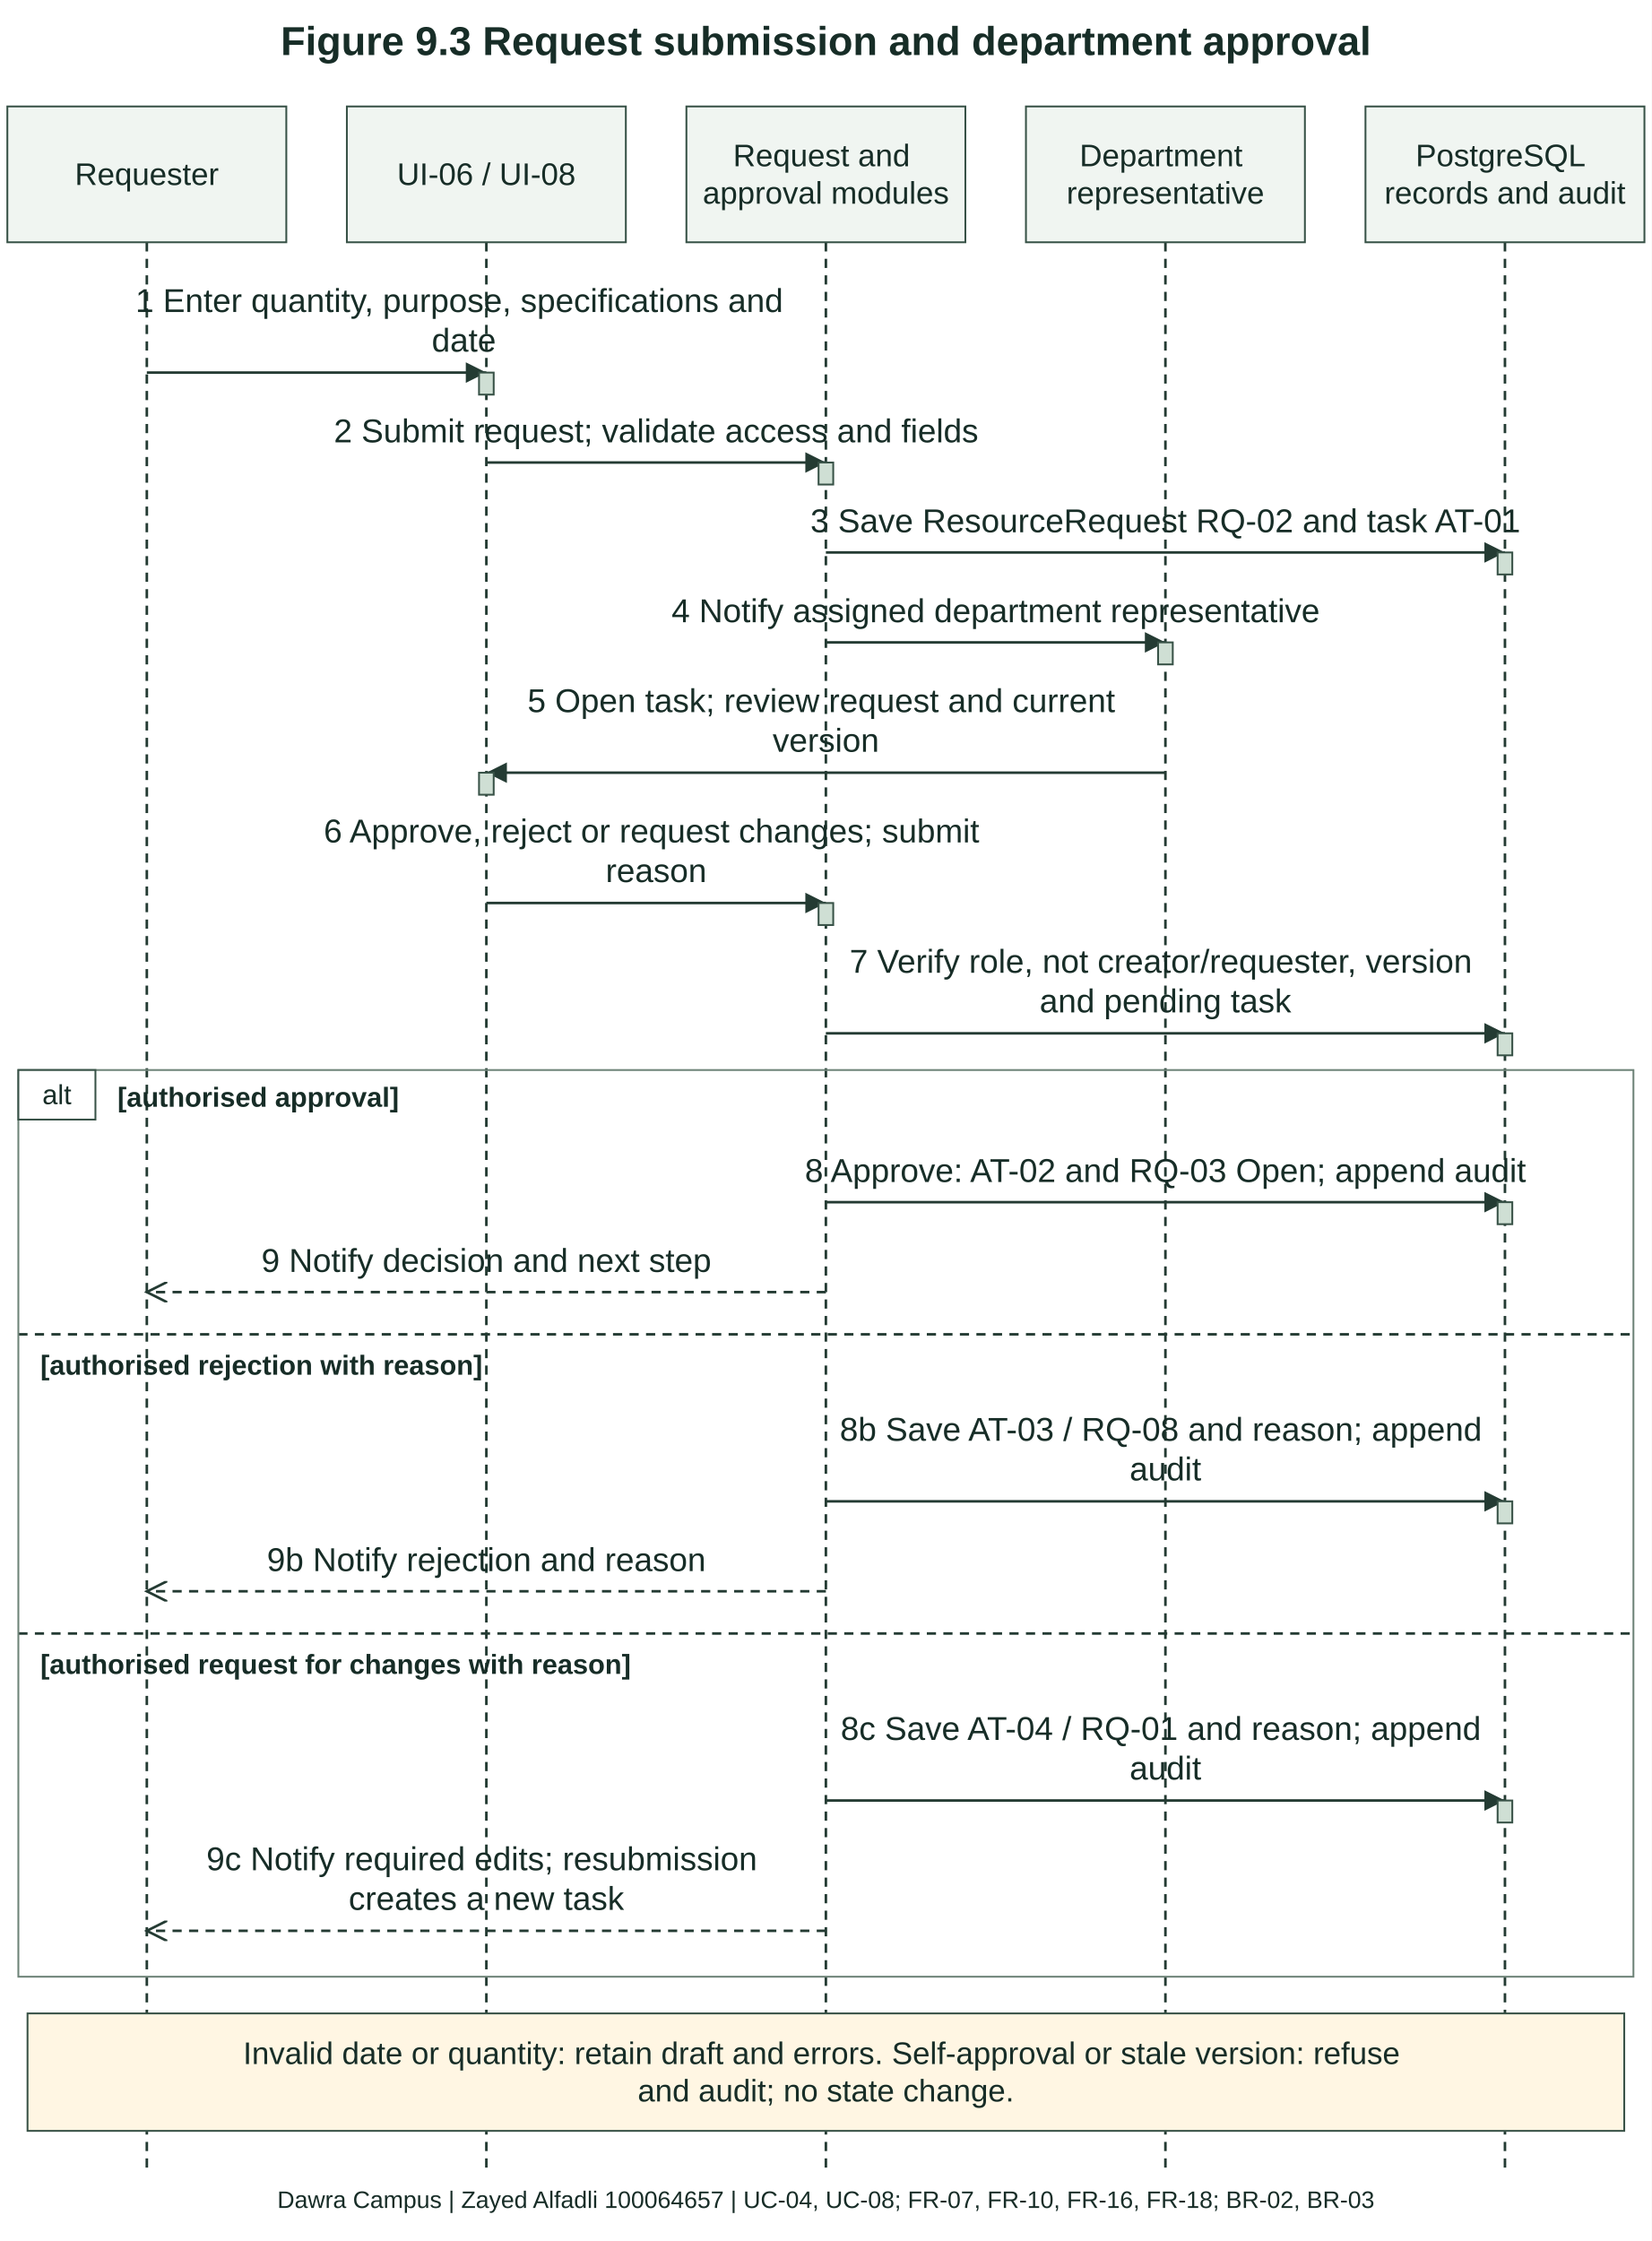
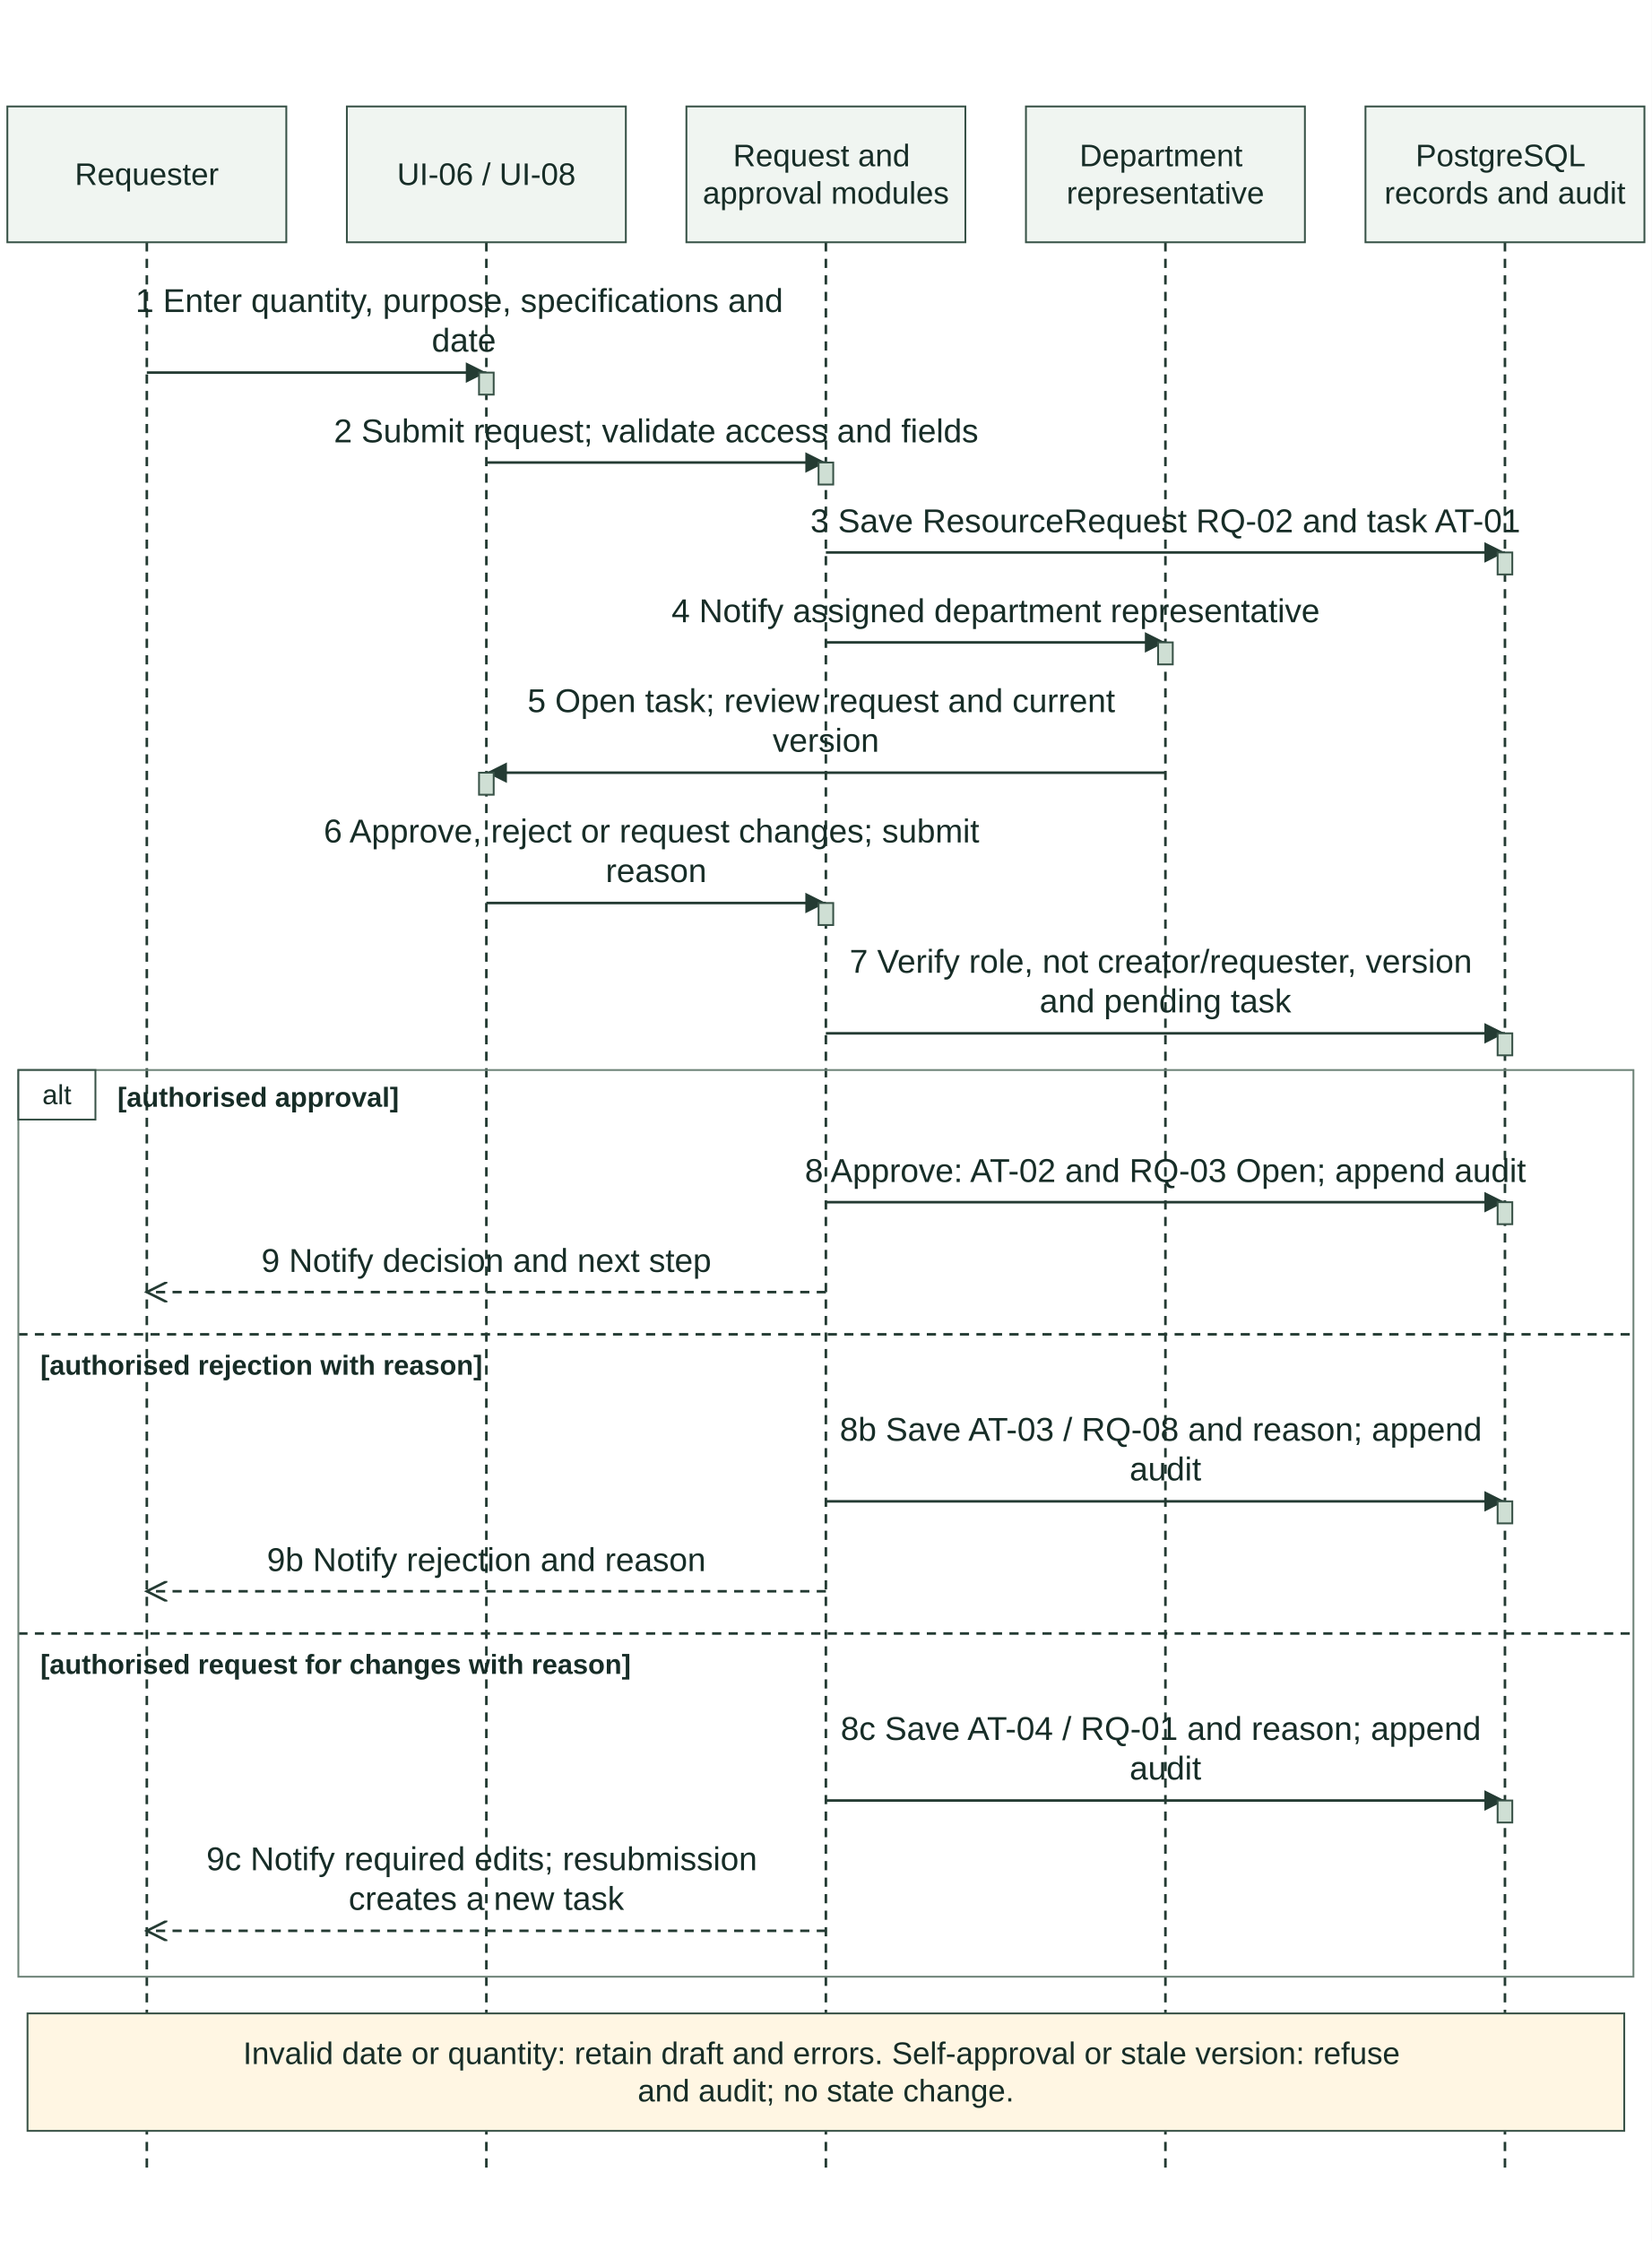
<svg xmlns="http://www.w3.org/2000/svg" width="900" height="1221" viewBox="0 0 900 1221">
  <defs>
    <marker id="arrow" markerWidth="9" markerHeight="8" refX="8" refY="4" orient="auto">
      <path d="M0,0 L8,4 L0,8 Z" fill="#243b33" />
    </marker>
    <marker id="open" markerWidth="9" markerHeight="8" refX="8" refY="4" orient="auto">
      <path d="M0,0 L8,4 L0,8" fill="none" stroke="#243b33" />
    </marker>
  </defs>
  <rect width="100%" height="100%" fill="white" />
  <polyline points="80,203 265,203" fill="none" stroke="#243b33" stroke-width="1.4" marker-end="url(#arrow)" />
  <polyline points="265,252 450,252" fill="none" stroke="#243b33" stroke-width="1.4" marker-end="url(#arrow)" />
  <polyline points="450,301 820,301" fill="none" stroke="#243b33" stroke-width="1.4" marker-end="url(#arrow)" />
  <polyline points="450,350 635,350" fill="none" stroke="#243b33" stroke-width="1.4" marker-end="url(#arrow)" />
  <polyline points="635,421 265,421" fill="none" stroke="#243b33" stroke-width="1.4" marker-end="url(#arrow)" />
  <polyline points="265,492 450,492" fill="none" stroke="#243b33" stroke-width="1.4" marker-end="url(#arrow)" />
  <polyline points="450,563 820,563" fill="none" stroke="#243b33" stroke-width="1.4" marker-end="url(#arrow)" />
  <polyline points="450,655 820,655" fill="none" stroke="#243b33" stroke-width="1.4" marker-end="url(#arrow)" />
  <polyline points="450,704 80,704" fill="none" stroke="#243b33" stroke-width="1.4" stroke-dasharray="5 4" marker-end="url(#open)" />
  <polyline points="10,727 890,727" fill="none" stroke="#243b33" stroke-width="1.4" stroke-dasharray="5 4" />
  <polyline points="450,818 820,818" fill="none" stroke="#243b33" stroke-width="1.4" marker-end="url(#arrow)" />
  <polyline points="450,867 80,867" fill="none" stroke="#243b33" stroke-width="1.4" stroke-dasharray="5 4" marker-end="url(#open)" />
  <polyline points="10,890 890,890" fill="none" stroke="#243b33" stroke-width="1.4" stroke-dasharray="5 4" />
  <polyline points="450,981 820,981" fill="none" stroke="#243b33" stroke-width="1.4" marker-end="url(#arrow)" />
  <polyline points="450,1052 80,1052" fill="none" stroke="#243b33" stroke-width="1.4" stroke-dasharray="5 4" marker-end="url(#open)" />
  <polyline points="80,132 80,1181" fill="none" stroke="#243b33" stroke-width="1.4" stroke-dasharray="5 4" />
  <polyline points="265,132 265,1181" fill="none" stroke="#243b33" stroke-width="1.4" stroke-dasharray="5 4" />
  <polyline points="450,132 450,1181" fill="none" stroke="#243b33" stroke-width="1.4" stroke-dasharray="5 4" />
  <polyline points="635,132 635,1181" fill="none" stroke="#243b33" stroke-width="1.4" stroke-dasharray="5 4" />
  <polyline points="820,132 820,1181" fill="none" stroke="#243b33" stroke-width="1.4" stroke-dasharray="5 4" />
-   <text x="450.0" y="30" text-anchor="middle" font-family="Arial,sans-serif" font-size="22" font-weight="bold" fill="#172d27">
-     <tspan x="450.0" dy="0">Figure 9.3 Request submission and department approval</tspan>
-   </text>
  <rect x="4" y="58" width="152" height="74" rx="0" fill="#f0f5f1" stroke="#385247" />
  <text x="80.0" y="100.78" text-anchor="middle" font-family="Arial,sans-serif" font-size="17" font-weight="normal" fill="#172d27">
    <tspan x="80.0" dy="0">Requester</tspan>
  </text>
  <rect x="189" y="58" width="152" height="74" rx="0" fill="#f0f5f1" stroke="#385247" />
  <text x="265.0" y="100.78" text-anchor="middle" font-family="Arial,sans-serif" font-size="17" font-weight="normal" fill="#172d27">
    <tspan x="265.0" dy="0">UI-06 / UI-08</tspan>
  </text>
  <rect x="374" y="58" width="152" height="74" rx="0" fill="#f0f5f1" stroke="#385247" />
  <text x="450.0" y="90.58" text-anchor="middle" font-family="Arial,sans-serif" font-size="17" font-weight="normal" fill="#172d27">
    <tspan x="450.0" dy="0">Request and</tspan>
    <tspan x="450.0" dy="20.4">approval modules</tspan>
  </text>
  <rect x="559" y="58" width="152" height="74" rx="0" fill="#f0f5f1" stroke="#385247" />
  <text x="635.0" y="90.58" text-anchor="middle" font-family="Arial,sans-serif" font-size="17" font-weight="normal" fill="#172d27">
    <tspan x="635.0" dy="0">Department</tspan>
    <tspan x="635.0" dy="20.4">representative</tspan>
  </text>
  <rect x="744" y="58" width="152" height="74" rx="0" fill="#f0f5f1" stroke="#385247" />
  <text x="820.0" y="90.58" text-anchor="middle" font-family="Arial,sans-serif" font-size="17" font-weight="normal" fill="#172d27">
    <tspan x="820.0" dy="0">PostgreSQL</tspan>
    <tspan x="820.0" dy="20.4">records and audit</tspan>
  </text>
  <text x="252.75" y="170" text-anchor="middle" font-family="Arial,sans-serif" font-size="18" font-weight="normal" fill="#172d27">
    <tspan x="252.75" dy="0">1 Enter quantity, purpose, specifications and</tspan>
    <tspan x="252.75" dy="21.6">date</tspan>
  </text>
  <rect x="261" y="203" width="8" height="12" rx="0" fill="#cfdfd4" stroke="#385247" />
  <text x="265.0" y="214.44" text-anchor="middle" font-family="Arial,sans-serif" font-size="16" font-weight="normal" fill="#172d27">
    <tspan x="265.0" dy="0" />
  </text>
  <text x="357.5" y="241" text-anchor="middle" font-family="Arial,sans-serif" font-size="18" font-weight="normal" fill="#172d27">
    <tspan x="357.5" dy="0">2 Submit request; validate access and fields</tspan>
  </text>
  <rect x="446" y="252" width="8" height="12" rx="0" fill="#cfdfd4" stroke="#385247" />
  <text x="450.0" y="263.44" text-anchor="middle" font-family="Arial,sans-serif" font-size="16" font-weight="normal" fill="#172d27">
    <tspan x="450.0" dy="0" />
  </text>
  <text x="635.0" y="290" text-anchor="middle" font-family="Arial,sans-serif" font-size="18" font-weight="normal" fill="#172d27">
    <tspan x="635.0" dy="0">3 Save ResourceRequest RQ-02 and task AT-01</tspan>
  </text>
  <rect x="816" y="301" width="8" height="12" rx="0" fill="#cfdfd4" stroke="#385247" />
  <text x="820.0" y="312.44" text-anchor="middle" font-family="Arial,sans-serif" font-size="16" font-weight="normal" fill="#172d27">
    <tspan x="820.0" dy="0" />
  </text>
  <text x="542.5" y="339" text-anchor="middle" font-family="Arial,sans-serif" font-size="18" font-weight="normal" fill="#172d27">
    <tspan x="542.5" dy="0">4 Notify assigned department representative</tspan>
  </text>
  <rect x="631" y="350" width="8" height="12" rx="0" fill="#cfdfd4" stroke="#385247" />
  <text x="635.0" y="361.44" text-anchor="middle" font-family="Arial,sans-serif" font-size="16" font-weight="normal" fill="#172d27">
    <tspan x="635.0" dy="0" />
  </text>
  <text x="450.0" y="388" text-anchor="middle" font-family="Arial,sans-serif" font-size="18" font-weight="normal" fill="#172d27">
    <tspan x="450.0" dy="0">5 Open task; review request and current</tspan>
    <tspan x="450.0" dy="21.6">version</tspan>
  </text>
  <rect x="261" y="421" width="8" height="12" rx="0" fill="#cfdfd4" stroke="#385247" />
  <text x="265.0" y="432.44" text-anchor="middle" font-family="Arial,sans-serif" font-size="16" font-weight="normal" fill="#172d27">
    <tspan x="265.0" dy="0" />
  </text>
  <text x="357.5" y="459" text-anchor="middle" font-family="Arial,sans-serif" font-size="18" font-weight="normal" fill="#172d27">
    <tspan x="357.5" dy="0">6 Approve, reject or request changes; submit</tspan>
    <tspan x="357.5" dy="21.6">reason</tspan>
  </text>
  <rect x="446" y="492" width="8" height="12" rx="0" fill="#cfdfd4" stroke="#385247" />
  <text x="450.0" y="503.44" text-anchor="middle" font-family="Arial,sans-serif" font-size="16" font-weight="normal" fill="#172d27">
    <tspan x="450.0" dy="0" />
  </text>
  <text x="635.0" y="530" text-anchor="middle" font-family="Arial,sans-serif" font-size="18" font-weight="normal" fill="#172d27">
    <tspan x="635.0" dy="0">7 Verify role, not creator/requester, version</tspan>
    <tspan x="635.0" dy="21.6">and pending task</tspan>
  </text>
  <rect x="816" y="563" width="8" height="12" rx="0" fill="#cfdfd4" stroke="#385247" />
  <text x="820.0" y="574.44" text-anchor="middle" font-family="Arial,sans-serif" font-size="16" font-weight="normal" fill="#172d27">
    <tspan x="820.0" dy="0" />
  </text>
  <text x="635.0" y="644" text-anchor="middle" font-family="Arial,sans-serif" font-size="18" font-weight="normal" fill="#172d27">
    <tspan x="635.0" dy="0">8 Approve: AT-02 and RQ-03 Open; append audit</tspan>
  </text>
  <rect x="816" y="655" width="8" height="12" rx="0" fill="#cfdfd4" stroke="#385247" />
  <text x="820.0" y="666.44" text-anchor="middle" font-family="Arial,sans-serif" font-size="16" font-weight="normal" fill="#172d27">
    <tspan x="820.0" dy="0" />
  </text>
  <text x="265.0" y="693" text-anchor="middle" font-family="Arial,sans-serif" font-size="18" font-weight="normal" fill="#172d27">
    <tspan x="265.0" dy="0">9 Notify decision and next step</tspan>
  </text>
  <text x="22" y="749" text-anchor="start" font-family="Arial,sans-serif" font-size="15" font-weight="bold" fill="#172d27">
    <tspan x="22" dy="0">[authorised rejection with reason]</tspan>
  </text>
  <text x="635.0" y="785" text-anchor="middle" font-family="Arial,sans-serif" font-size="18" font-weight="normal" fill="#172d27">
    <tspan x="635.0" dy="0">8b Save AT-03 / RQ-08 and reason; append</tspan>
    <tspan x="635.0" dy="21.6">audit</tspan>
  </text>
  <rect x="816" y="818" width="8" height="12" rx="0" fill="#cfdfd4" stroke="#385247" />
  <text x="820.0" y="829.44" text-anchor="middle" font-family="Arial,sans-serif" font-size="16" font-weight="normal" fill="#172d27">
    <tspan x="820.0" dy="0" />
  </text>
  <text x="265.0" y="856" text-anchor="middle" font-family="Arial,sans-serif" font-size="18" font-weight="normal" fill="#172d27">
    <tspan x="265.0" dy="0">9b Notify rejection and reason</tspan>
  </text>
  <text x="22" y="912" text-anchor="start" font-family="Arial,sans-serif" font-size="15" font-weight="bold" fill="#172d27">
    <tspan x="22" dy="0">[authorised request for changes with reason]</tspan>
  </text>
  <text x="635.0" y="948" text-anchor="middle" font-family="Arial,sans-serif" font-size="18" font-weight="normal" fill="#172d27">
    <tspan x="635.0" dy="0">8c Save AT-04 / RQ-01 and reason; append</tspan>
    <tspan x="635.0" dy="21.6">audit</tspan>
  </text>
  <rect x="816" y="981" width="8" height="12" rx="0" fill="#cfdfd4" stroke="#385247" />
  <text x="820.0" y="992.44" text-anchor="middle" font-family="Arial,sans-serif" font-size="16" font-weight="normal" fill="#172d27">
    <tspan x="820.0" dy="0" />
  </text>
  <text x="265.0" y="1019" text-anchor="middle" font-family="Arial,sans-serif" font-size="18" font-weight="normal" fill="#172d27">
    <tspan x="265.0" dy="0">9c Notify required edits; resubmission</tspan>
    <tspan x="265.0" dy="21.6">creates a new task</tspan>
  </text>
  <rect x="10" y="583" width="880" height="494" fill="none" stroke="#6e8378" />
  <rect x="10" y="583" width="42" height="27" rx="0" fill="white" stroke="#385247" />
  <text x="31.0" y="601.6" text-anchor="middle" font-family="Arial,sans-serif" font-size="15" font-weight="normal" fill="#172d27">
    <tspan x="31.0" dy="0">alt</tspan>
  </text>
  <text x="64" y="603" text-anchor="start" font-family="Arial,sans-serif" font-size="15" font-weight="bold" fill="#172d27">
    <tspan x="64" dy="0">[authorised approval]</tspan>
  </text>
  <rect x="15" y="1097" width="870" height="64" rx="0" fill="#fff6e3" stroke="#385247" />
  <text x="450.0" y="1124.58" text-anchor="middle" font-family="Arial,sans-serif" font-size="17" font-weight="normal" fill="#172d27">
    <tspan x="450.0" dy="0">Invalid date or quantity: retain draft and errors. Self-approval or stale version: refuse</tspan>
    <tspan x="450.0" dy="20.4">and audit; no state change.</tspan>
  </text>
-   <text x="450.0" y="1203" text-anchor="middle" font-family="Arial,sans-serif" font-size="13" font-weight="normal" fill="#172d27">
-     <tspan x="450.0" dy="0">Dawra Campus | Zayed Alfadli 100064657 | UC-04, UC-08; FR-07, FR-10, FR-16, FR-18; BR-02, BR-03</tspan>
-   </text>
</svg>
